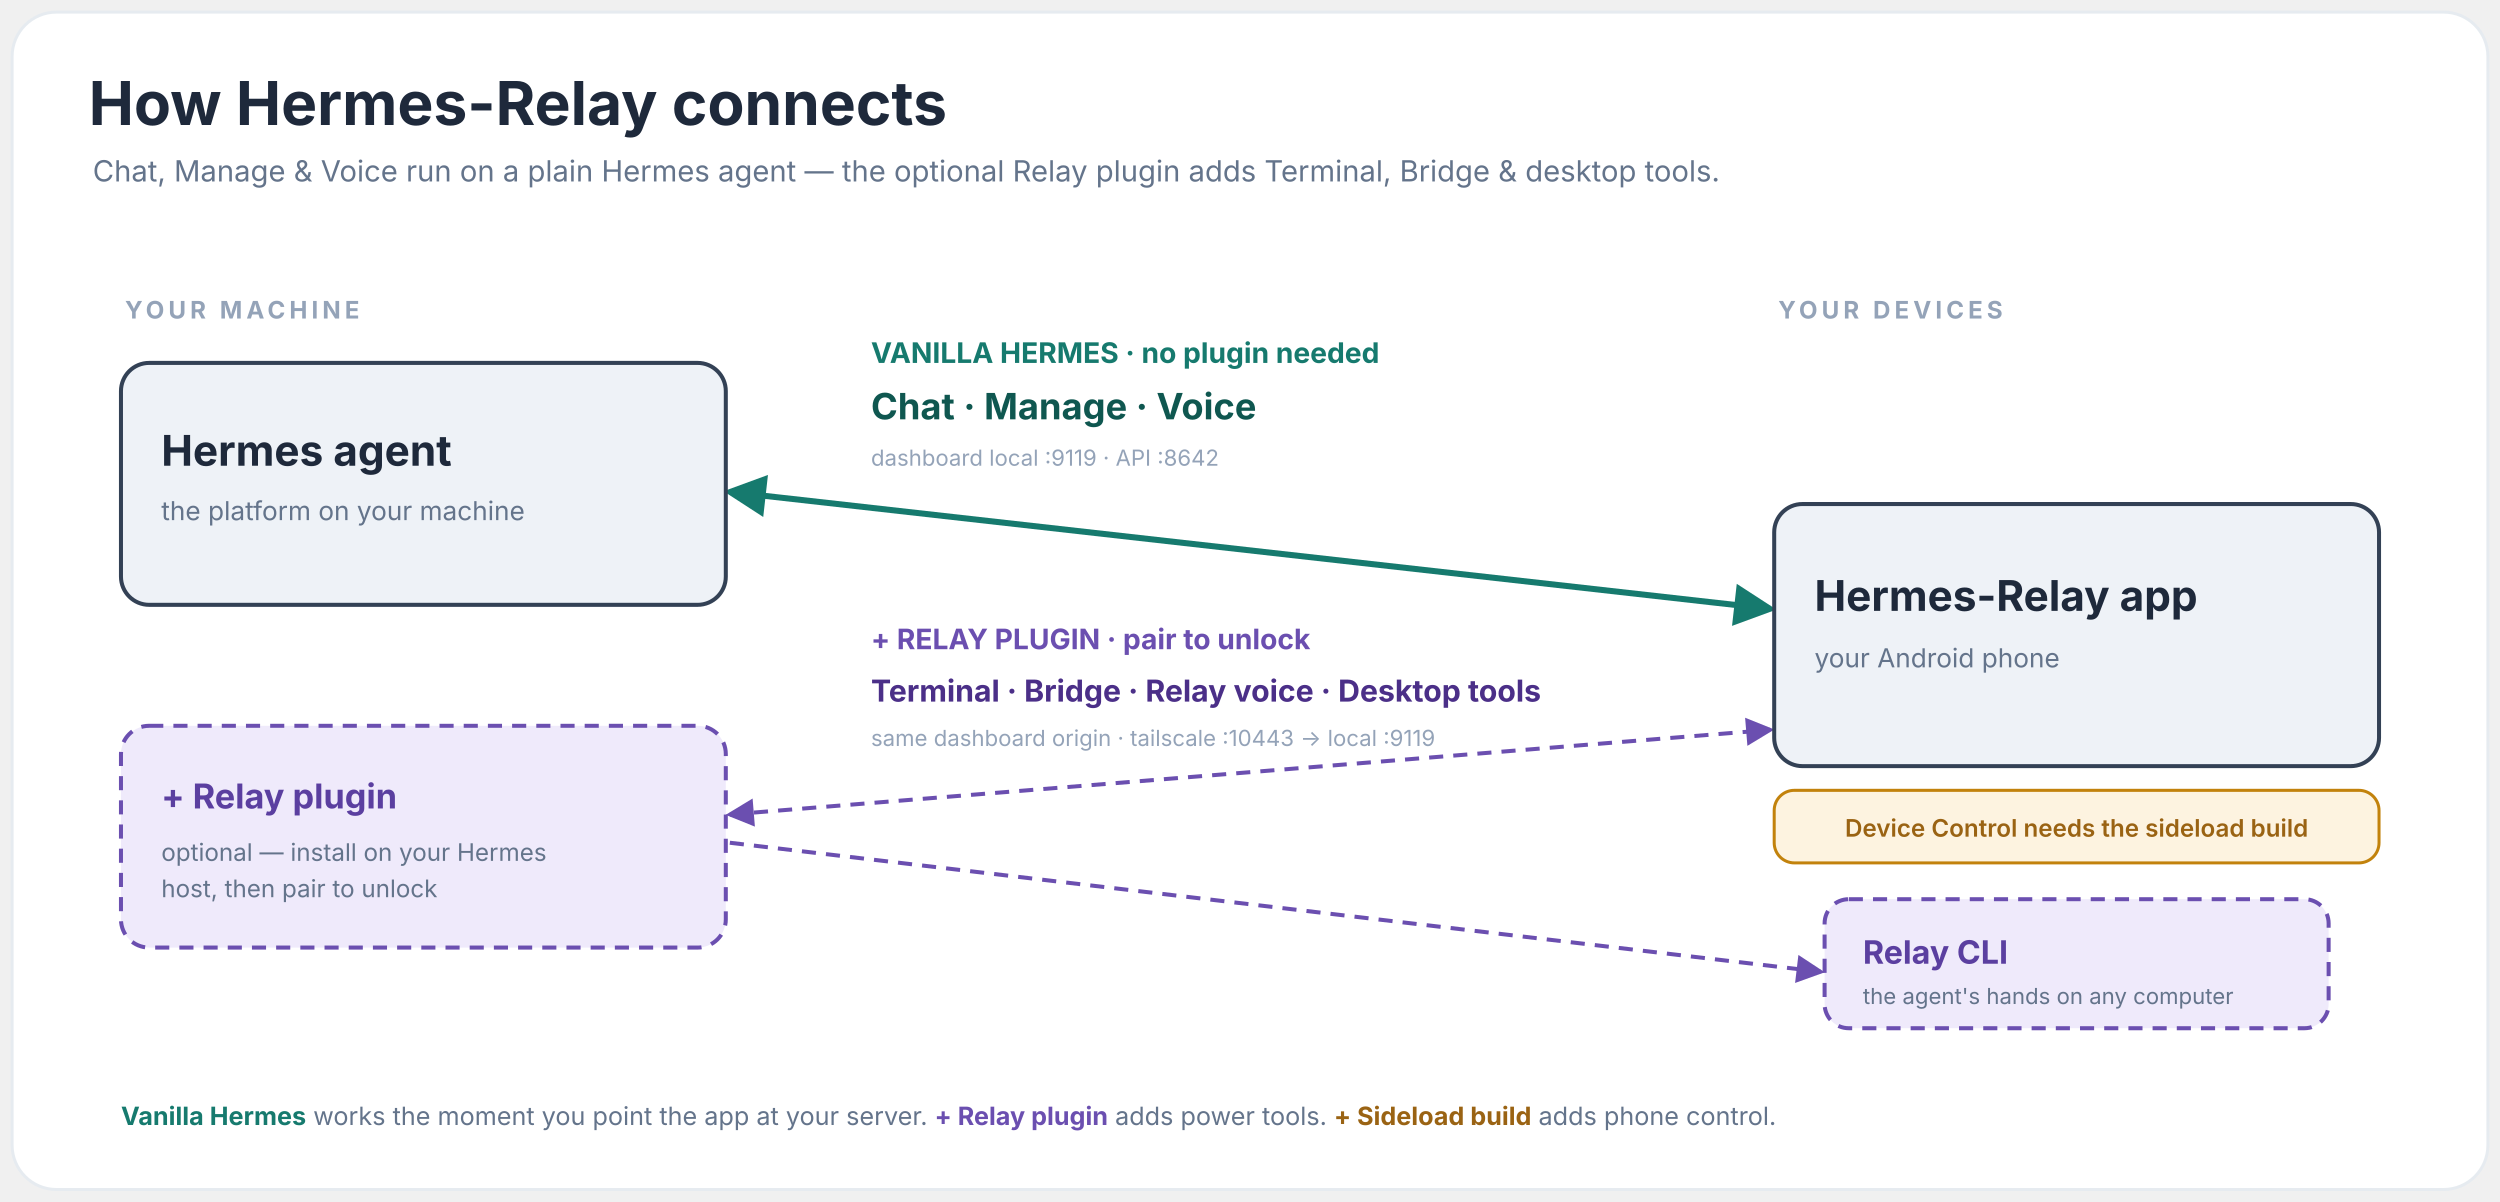
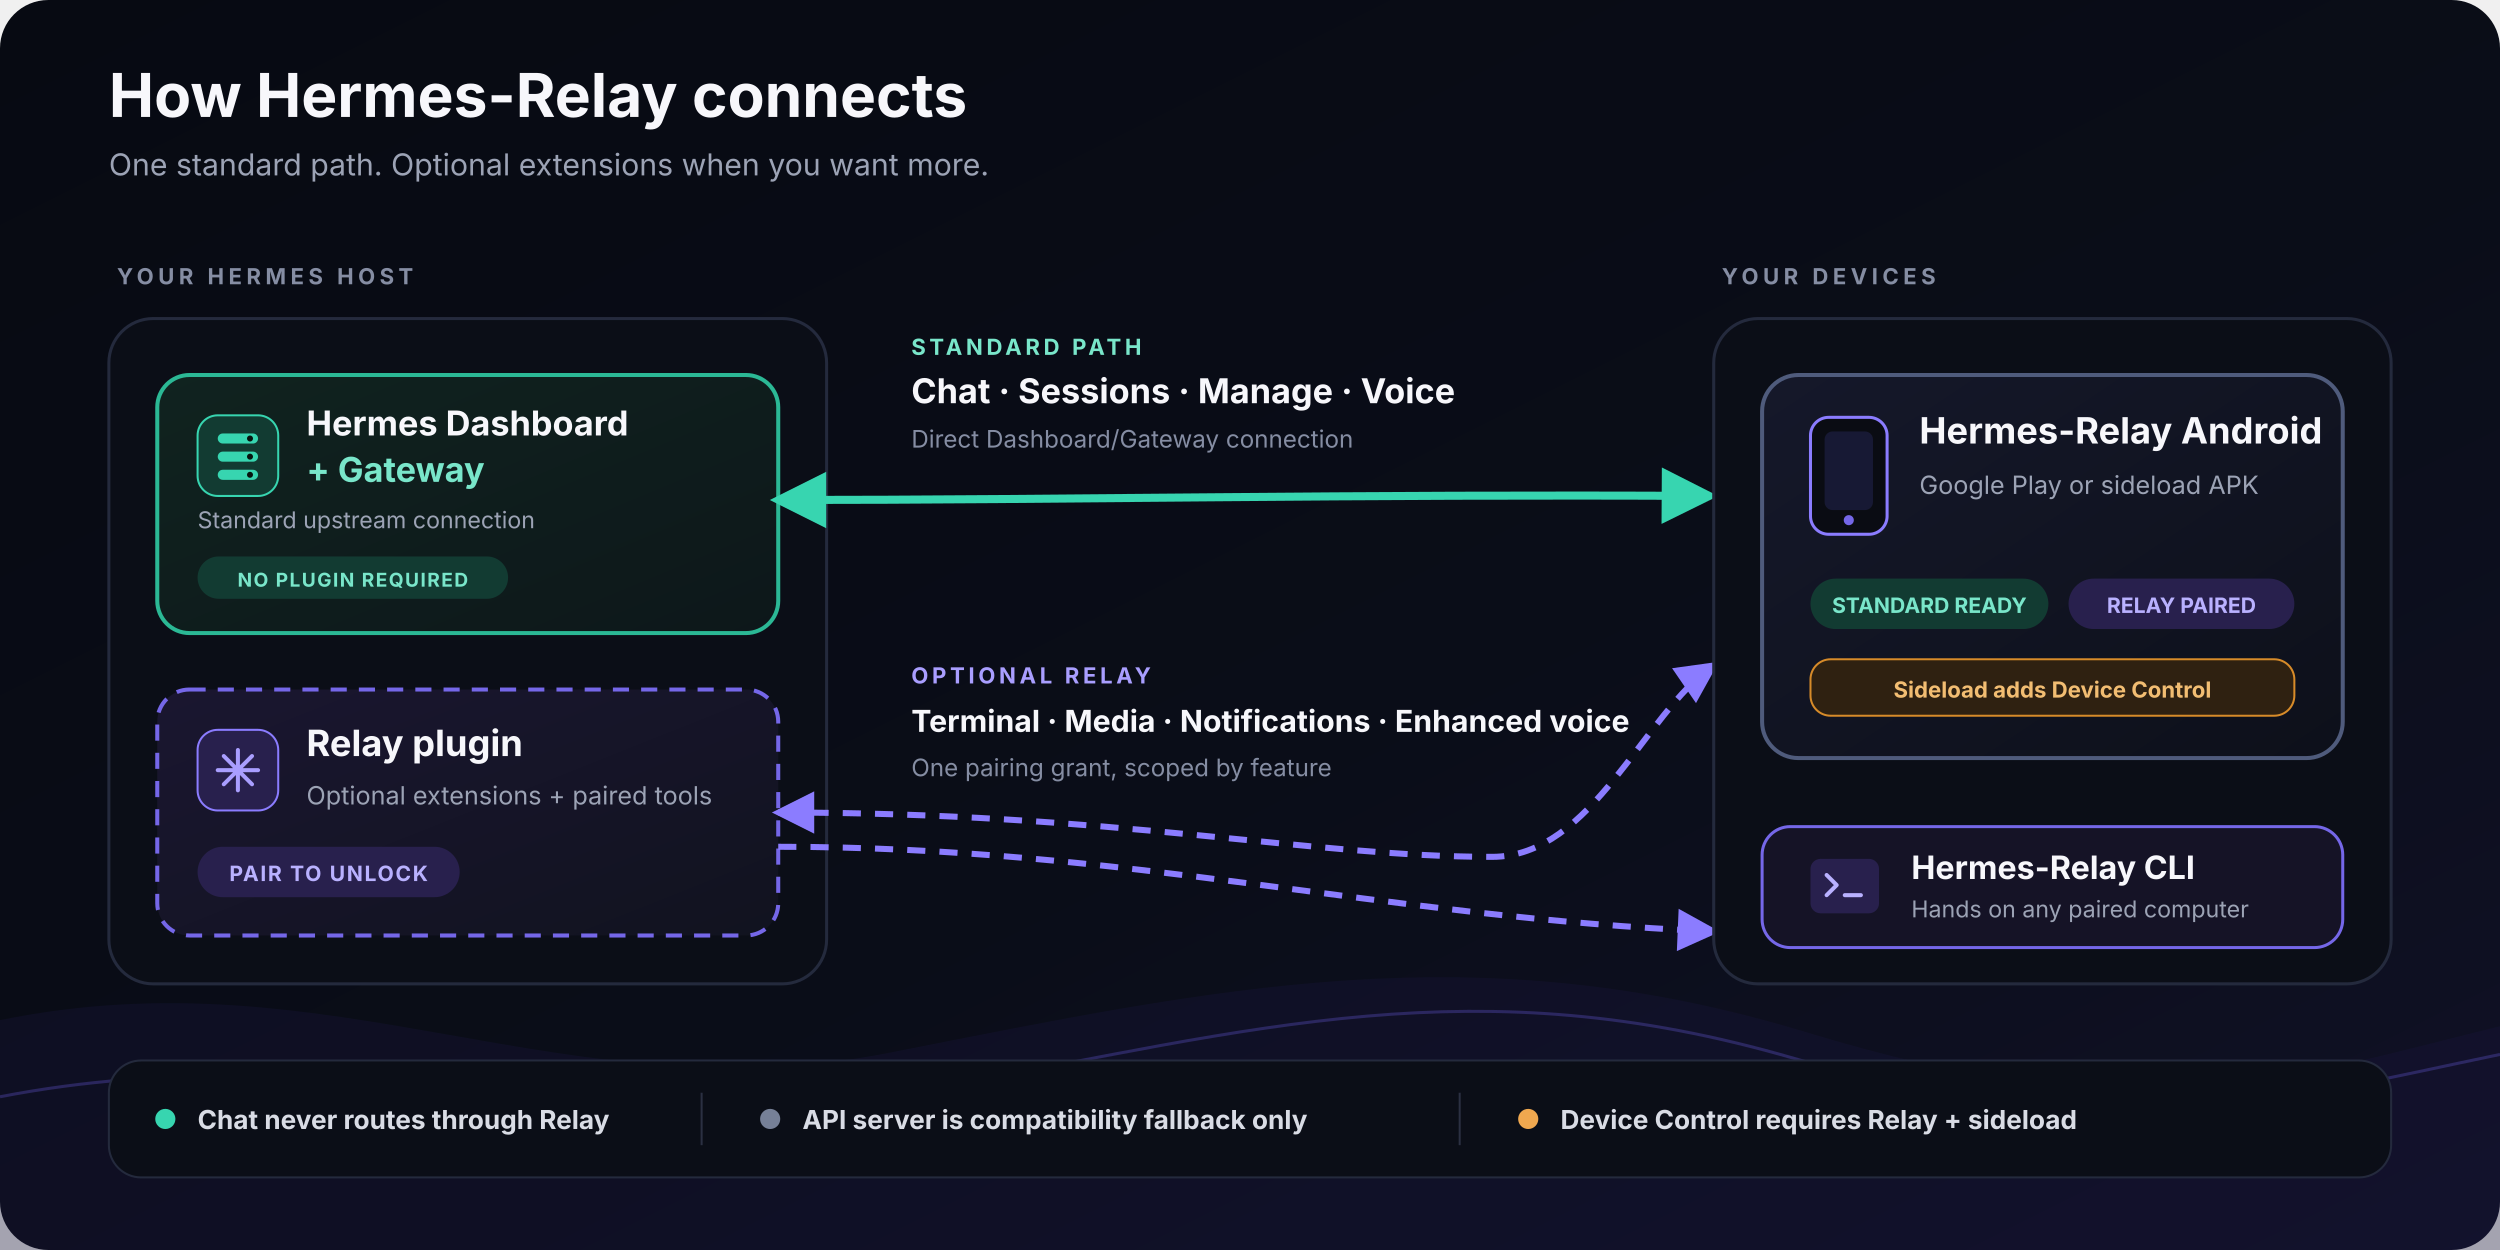
- <svg xmlns="http://www.w3.org/2000/svg" viewBox="0 0 1240 596" width="1240" height="596" font-family="Inter, ui-sans-serif, -apple-system, 'Segoe UI', Roboto, sans-serif" role="img" aria-label="How Hermes-Relay connects: Vanilla Hermes (Chat, Manage, Voice) runs on a plain Hermes agent with no plugin; the optional Relay plugin adds Terminal, Bridge, relay voice and desktop tools to the app and CLI; Device Control needs the sideload build.">
+ <svg xmlns="http://www.w3.org/2000/svg" viewBox="0 0 1240 620" width="1240" height="620" role="img" aria-labelledby="architecture-title architecture-description" font-family="Inter, ui-sans-serif, -apple-system, BlinkMacSystemFont, 'Segoe UI', sans-serif">
  <defs>
-     <marker id="ahTeal" viewBox="0 0 10 10" refX="8.5" refY="5" markerWidth="7" markerHeight="7" orient="auto-start-reverse">
-       <path d="M0,0 L10,5 L0,10 z" fill="#167a6e" />
+     <linearGradient id="canvas" x1="0" y1="0" x2="1" y2="1">
+       <stop offset="0" stop-color="#070a12" />
+       <stop offset="0.56" stop-color="#0a0d18" />
+       <stop offset="1" stop-color="#101126" />
+     </linearGradient>
+     <linearGradient id="coreCard" x1="0" y1="0" x2="1" y2="1">
+       <stop offset="0" stop-color="#10231f" />
+       <stop offset="1" stop-color="#0d171a" />
+     </linearGradient>
+     <linearGradient id="relayCard" x1="0" y1="0" x2="1" y2="1">
+       <stop offset="0" stop-color="#1a1630" />
+       <stop offset="1" stop-color="#11131f" />
+     </linearGradient>
+     <linearGradient id="deviceCard" x1="0" y1="0" x2="1" y2="1">
+       <stop offset="0" stop-color="#15182a" />
+       <stop offset="1" stop-color="#0d101a" />
+     </linearGradient>
+     <marker id="coreArrow" viewBox="0 0 10 10" refX="8.5" refY="5" markerWidth="7" markerHeight="7" orient="auto-start-reverse">
+       <path d="M0 0 10 5 0 10Z" fill="#37d5b0" />
    </marker>
-     <marker id="ahViolet" viewBox="0 0 10 10" refX="8.5" refY="5" markerWidth="7" markerHeight="7" orient="auto-start-reverse">
-       <path d="M0,0 L10,5 L0,10 z" fill="#6b4fb0" />
+     <marker id="relayArrow" viewBox="0 0 10 10" refX="8.5" refY="5" markerWidth="7" markerHeight="7" orient="auto-start-reverse">
+       <path d="M0 0 10 5 0 10Z" fill="#8b7cff" />
    </marker>
  </defs>
-   <rect x="6" y="6" width="1228" height="584" rx="22" fill="#ffffff" stroke="#e6ebf0" stroke-width="1.5" />
-   <text x="44" y="62" font-size="30" font-weight="700" fill="#1e293b">How Hermes-Relay connects</text>
-   <text x="46" y="90" font-size="14.5" fill="#64748b">Chat, Manage &amp; Voice run on a plain Hermes agent — the optional Relay plugin adds Terminal, Bridge &amp; desktop tools.</text>
-   <text x="62" y="158" font-size="12" font-weight="700" letter-spacing="2" fill="#94a3b8">YOUR MACHINE</text>
-   <text x="882" y="158" font-size="12" font-weight="700" letter-spacing="2" fill="#94a3b8">YOUR DEVICES</text>
-   <path d="M362,244 L878,302" stroke="#167a6e" stroke-width="3" fill="none" marker-start="url(#ahTeal)" marker-end="url(#ahTeal)" />
-   <path d="M362,404 L878,362" stroke="#6b4fb0" stroke-width="2" stroke-dasharray="7 5" fill="none" marker-start="url(#ahViolet)" marker-end="url(#ahViolet)" />
-   <path d="M362,418 L903,482" stroke="#6b4fb0" stroke-width="2" stroke-dasharray="7 5" fill="none" marker-end="url(#ahViolet)" />
-   <text x="432" y="180" font-size="14" font-weight="700" fill="#167a6e">VANILLA HERMES · no plugin needed</text>
-   <text x="432" y="208" font-size="18" font-weight="700" fill="#0f5750">Chat · Manage · Voice</text>
-   <text x="432" y="231" font-size="11" fill="#94a3b8">dashboard local :9119   ·   API :8642</text>
-   <text x="432" y="322" font-size="14" font-weight="700" fill="#6b4fb0">+ RELAY PLUGIN · pair to unlock</text>
-   <text x="432" y="348" font-size="15" font-weight="700" fill="#4b2f88">Terminal · Bridge · Relay voice · Desktop tools</text>
-   <text x="432" y="370" font-size="11" fill="#94a3b8">same dashboard origin · tailscale :10443 → local :9119</text>
-   <rect x="60" y="180" width="300" height="120" rx="14" fill="#eef2f7" stroke="#334155" stroke-width="2" />
-   <text x="80" y="231" font-size="21" font-weight="700" fill="#1e293b">Hermes agent</text>
-   <text x="80" y="258" font-size="13" fill="#64748b">the platform on your machine</text>
-   <rect x="60" y="360" width="300" height="110" rx="14" fill="#efeafb" stroke="#6b4fb0" stroke-width="2" stroke-dasharray="7 5" />
-   <text x="80" y="401" font-size="17" font-weight="700" fill="#5b3fa0">+ Relay plugin</text>
-   <text x="80" y="427" font-size="12" fill="#64748b">optional — install on your Hermes</text>
-   <text x="80" y="445" font-size="12" fill="#64748b">host, then pair to unlock</text>
-   <rect x="880" y="250" width="300" height="130" rx="14" fill="#eef2f7" stroke="#334155" stroke-width="2" />
-   <text x="900" y="303" font-size="21" font-weight="700" fill="#1e293b">Hermes-Relay app</text>
-   <text x="900" y="331" font-size="13" fill="#64748b">your Android phone</text>
-   <rect x="880" y="392" width="300" height="36" rx="10" fill="#fdf3e0" stroke="#c2820c" stroke-width="1.5" />
-   <text x="1030" y="415" font-size="12" font-weight="600" fill="#9a6313" text-anchor="middle">Device Control needs the sideload build</text>
-   <rect x="905" y="446" width="250" height="64" rx="12" fill="#efeafb" stroke="#6b4fb0" stroke-width="2" stroke-dasharray="7 5" />
-   <text x="924" y="478" font-size="16" font-weight="700" fill="#5b3fa0">Relay CLI</text>
-   <text x="924" y="498" font-size="11" fill="#64748b">the agent's hands on any computer</text>
-   <text x="60" y="558" font-size="12.5" fill="#64748b">
-     <tspan font-weight="700" fill="#167a6e">Vanilla Hermes</tspan> works the moment you point the app at your server.
-     <tspan font-weight="700" fill="#6b4fb0">+ Relay plugin</tspan> adds power tools.
-     <tspan font-weight="700" fill="#9a6313">+ Sideload build</tspan> adds phone control.
-   </text>
+   <rect width="1240" height="620" rx="24" fill="url(#canvas)" />
+   <path d="M0 506C166 472 280 554 442 522S732 462 896 512s230 25 344-3v111H0Z" fill="#17143a" opacity=".35" />
+   <path d="M0 544C170 511 301 570 463 540s269-61 427-15 239 21 350-2" fill="none" stroke="#6658d9" stroke-width="1.5" opacity=".32" />
+   <text x="54" y="58" fill="#f7f7fb" font-size="30" font-weight="750">How Hermes-Relay connects</text>
+   <text x="54" y="87" fill="#9ca3b5" font-size="15">One standard path. Optional extensions when you want more.</text>
+   <g aria-label="Your Hermes host">
+     <text x="58" y="141" fill="#858da3" font-size="11" font-weight="700" letter-spacing="2.2">YOUR HERMES HOST</text>
+     <rect x="54" y="158" width="356" height="330" rx="22" fill="#0b0e17" stroke="#242a3d" stroke-width="1.5" />
+     <rect x="78" y="186" width="308" height="128" rx="16" fill="url(#coreCard)" stroke="#2bb895" stroke-width="2" />
+     <rect x="98" y="206" width="40" height="40" rx="10" fill="#123b32" stroke="#37d5b0" />
+     <rect x="108" y="215" width="20" height="5" rx="2.5" fill="#37d5b0" />
+     <rect x="108" y="224" width="20" height="5" rx="2.5" fill="#37d5b0" />
+     <rect x="108" y="233" width="20" height="5" rx="2.5" fill="#37d5b0" />
+     <circle cx="124" cy="217.5" r="1.5" fill="#07130f" />
+     <circle cx="124" cy="226.5" r="1.5" fill="#07130f" />
+     <circle cx="124" cy="235.5" r="1.5" fill="#07130f" />
+     <text x="152" y="216" fill="#f7f7fb" font-size="17" font-weight="700">Hermes Dashboard</text>
+     <text x="152" y="239" fill="#79e6ca" font-size="17" font-weight="700">+ Gateway</text>
+     <text x="98" y="262" fill="#9ca3b5" font-size="11.5">Standard upstream connection</text>
+     <rect x="98" y="276" width="154" height="21" rx="10.5" fill="#123b32" />
+     <text x="175" y="291" fill="#79e6ca" font-size="9.5" font-weight="750" text-anchor="middle" letter-spacing=".7">NO PLUGIN REQUIRED</text>
+     <rect x="78" y="342" width="308" height="122" rx="16" fill="url(#relayCard)" stroke="#7567e8" stroke-width="2" stroke-dasharray="8 6" />
+     <rect x="98" y="362" width="40" height="40" rx="10" fill="#28204d" stroke="#8b7cff" />
+     <path d="M108 382h20M118 372v20M111 375l14 14M125 375l-14 14" stroke="#a99eff" stroke-width="2" stroke-linecap="round" />
+     <text x="152" y="375" fill="#f7f7fb" font-size="18" font-weight="700">Relay plugin</text>
+     <text x="152" y="399" fill="#9ca3b5" font-size="12.5">Optional extensions + paired tools</text>
+     <rect x="98" y="420" width="130" height="25" rx="12.5" fill="#28204d" />
+     <text x="163" y="437" fill="#b9b1ff" font-size="10.5" font-weight="750" text-anchor="middle" letter-spacing=".8">PAIR TO UNLOCK</text>
+   </g>
+   <g aria-label="Connection paths">
+     <text x="452" y="176" fill="#79e6ca" font-size="11" font-weight="750" letter-spacing="1.8">STANDARD PATH</text>
+     <text x="452" y="200" fill="#f7f7fb" font-size="17" font-weight="700">Chat · Sessions · Manage · Voice</text>
+     <text x="452" y="222" fill="#858da3" font-size="12">Direct Dashboard/Gateway connection</text>
+     <path d="M386 248C530 248 672 245 848 246" fill="none" stroke="#37d5b0" stroke-width="4" marker-start="url(#coreArrow)" marker-end="url(#coreArrow)" />
+     <text x="452" y="339" fill="#a99eff" font-size="11" font-weight="750" letter-spacing="1.8">OPTIONAL RELAY</text>
+     <text x="452" y="363" fill="#f7f7fb" font-size="15" font-weight="700">Terminal · Media · Notifications · Enhanced voice</text>
+     <text x="452" y="385" fill="#858da3" font-size="12">One pairing grant, scoped by feature</text>
+     <path d="M386 403C552 403 650 425 740 425C790 425 815 354 850 330" fill="none" stroke="#8b7cff" stroke-width="3" stroke-dasharray="9 7" marker-start="url(#relayArrow)" marker-end="url(#relayArrow)" />
+     <path d="M386 420C560 420 684 455 850 462" fill="none" stroke="#8b7cff" stroke-width="3" stroke-dasharray="9 7" marker-end="url(#relayArrow)" />
+   </g>
+   <g aria-label="Your devices">
+     <text x="854" y="141" fill="#858da3" font-size="11" font-weight="700" letter-spacing="2.2">YOUR DEVICES</text>
+     <rect x="850" y="158" width="336" height="330" rx="22" fill="#0b0e17" stroke="#242a3d" stroke-width="1.5" />
+     <rect x="874" y="186" width="288" height="190" rx="18" fill="url(#deviceCard)" stroke="#4f5b7c" stroke-width="2" />
+     <rect x="898" y="207" width="38" height="58" rx="9" fill="#0a0c13" stroke="#8b7cff" stroke-width="1.5" />
+     <rect x="905" y="214" width="24" height="39" rx="4" fill="#171934" />
+     <circle cx="917" cy="258" r="2.5" fill="#7567e8" />
+     <text x="952" y="220" fill="#f7f7fb" font-size="18" font-weight="700">Hermes-Relay Android</text>
+     <text x="952" y="245" fill="#9ca3b5" font-size="12.5">Google Play or sideload APK</text>
+     <rect x="898" y="287" width="118" height="25" rx="12.5" fill="#123b32" />
+     <text x="957" y="304" fill="#79e6ca" font-size="10.5" font-weight="750" text-anchor="middle">STANDARD READY</text>
+     <rect x="1026" y="287" width="112" height="25" rx="12.5" fill="#28204d" />
+     <text x="1082" y="304" fill="#b9b1ff" font-size="10.5" font-weight="750" text-anchor="middle">RELAY PAIRED</text>
+     <rect x="898" y="327" width="240" height="28" rx="10" fill="#2f2111" stroke="#d78b29" />
+     <text x="1018" y="346" fill="#f2bd72" font-size="11" font-weight="700" text-anchor="middle">Sideload adds Device Control</text>
+     <rect x="874" y="410" width="288" height="60" rx="14" fill="#151326" stroke="#7567e8" stroke-width="1.5" />
+     <rect x="898" y="426" width="34" height="27" rx="5" fill="#28204d" />
+     <path d="M906 434l5 5-5 5M915 444h8" fill="none" stroke="#b9b1ff" stroke-width="2" stroke-linecap="round" stroke-linejoin="round" />
+     <text x="948" y="436" fill="#f7f7fb" font-size="16" font-weight="700">Hermes-Relay CLI</text>
+     <text x="948" y="455" fill="#9ca3b5" font-size="11.5">Hands on any paired computer</text>
+   </g>
+   <g aria-label="Architecture guarantees">
+     <rect x="54" y="526" width="1132" height="58" rx="16" fill="#0b0e17" stroke="#242a3d" />
+     <circle cx="82" cy="555" r="5" fill="#37d5b0" />
+     <text x="98" y="560" fill="#d9dce5" font-size="13" font-weight="650">Chat never routes through Relay</text>
+     <line x1="348" y1="542" x2="348" y2="568" stroke="#2b3042" />
+     <circle cx="382" cy="555" r="5" fill="#768097" />
+     <text x="398" y="560" fill="#d9dce5" font-size="13" font-weight="650">API server is compatibility fallback only</text>
+     <line x1="724" y1="542" x2="724" y2="568" stroke="#2b3042" />
+     <circle cx="758" cy="555" r="5" fill="#f0a84f" />
+     <text x="774" y="560" fill="#d9dce5" font-size="13" font-weight="650">Device Control requires Relay + sideload</text>
+   </g>
</svg>
